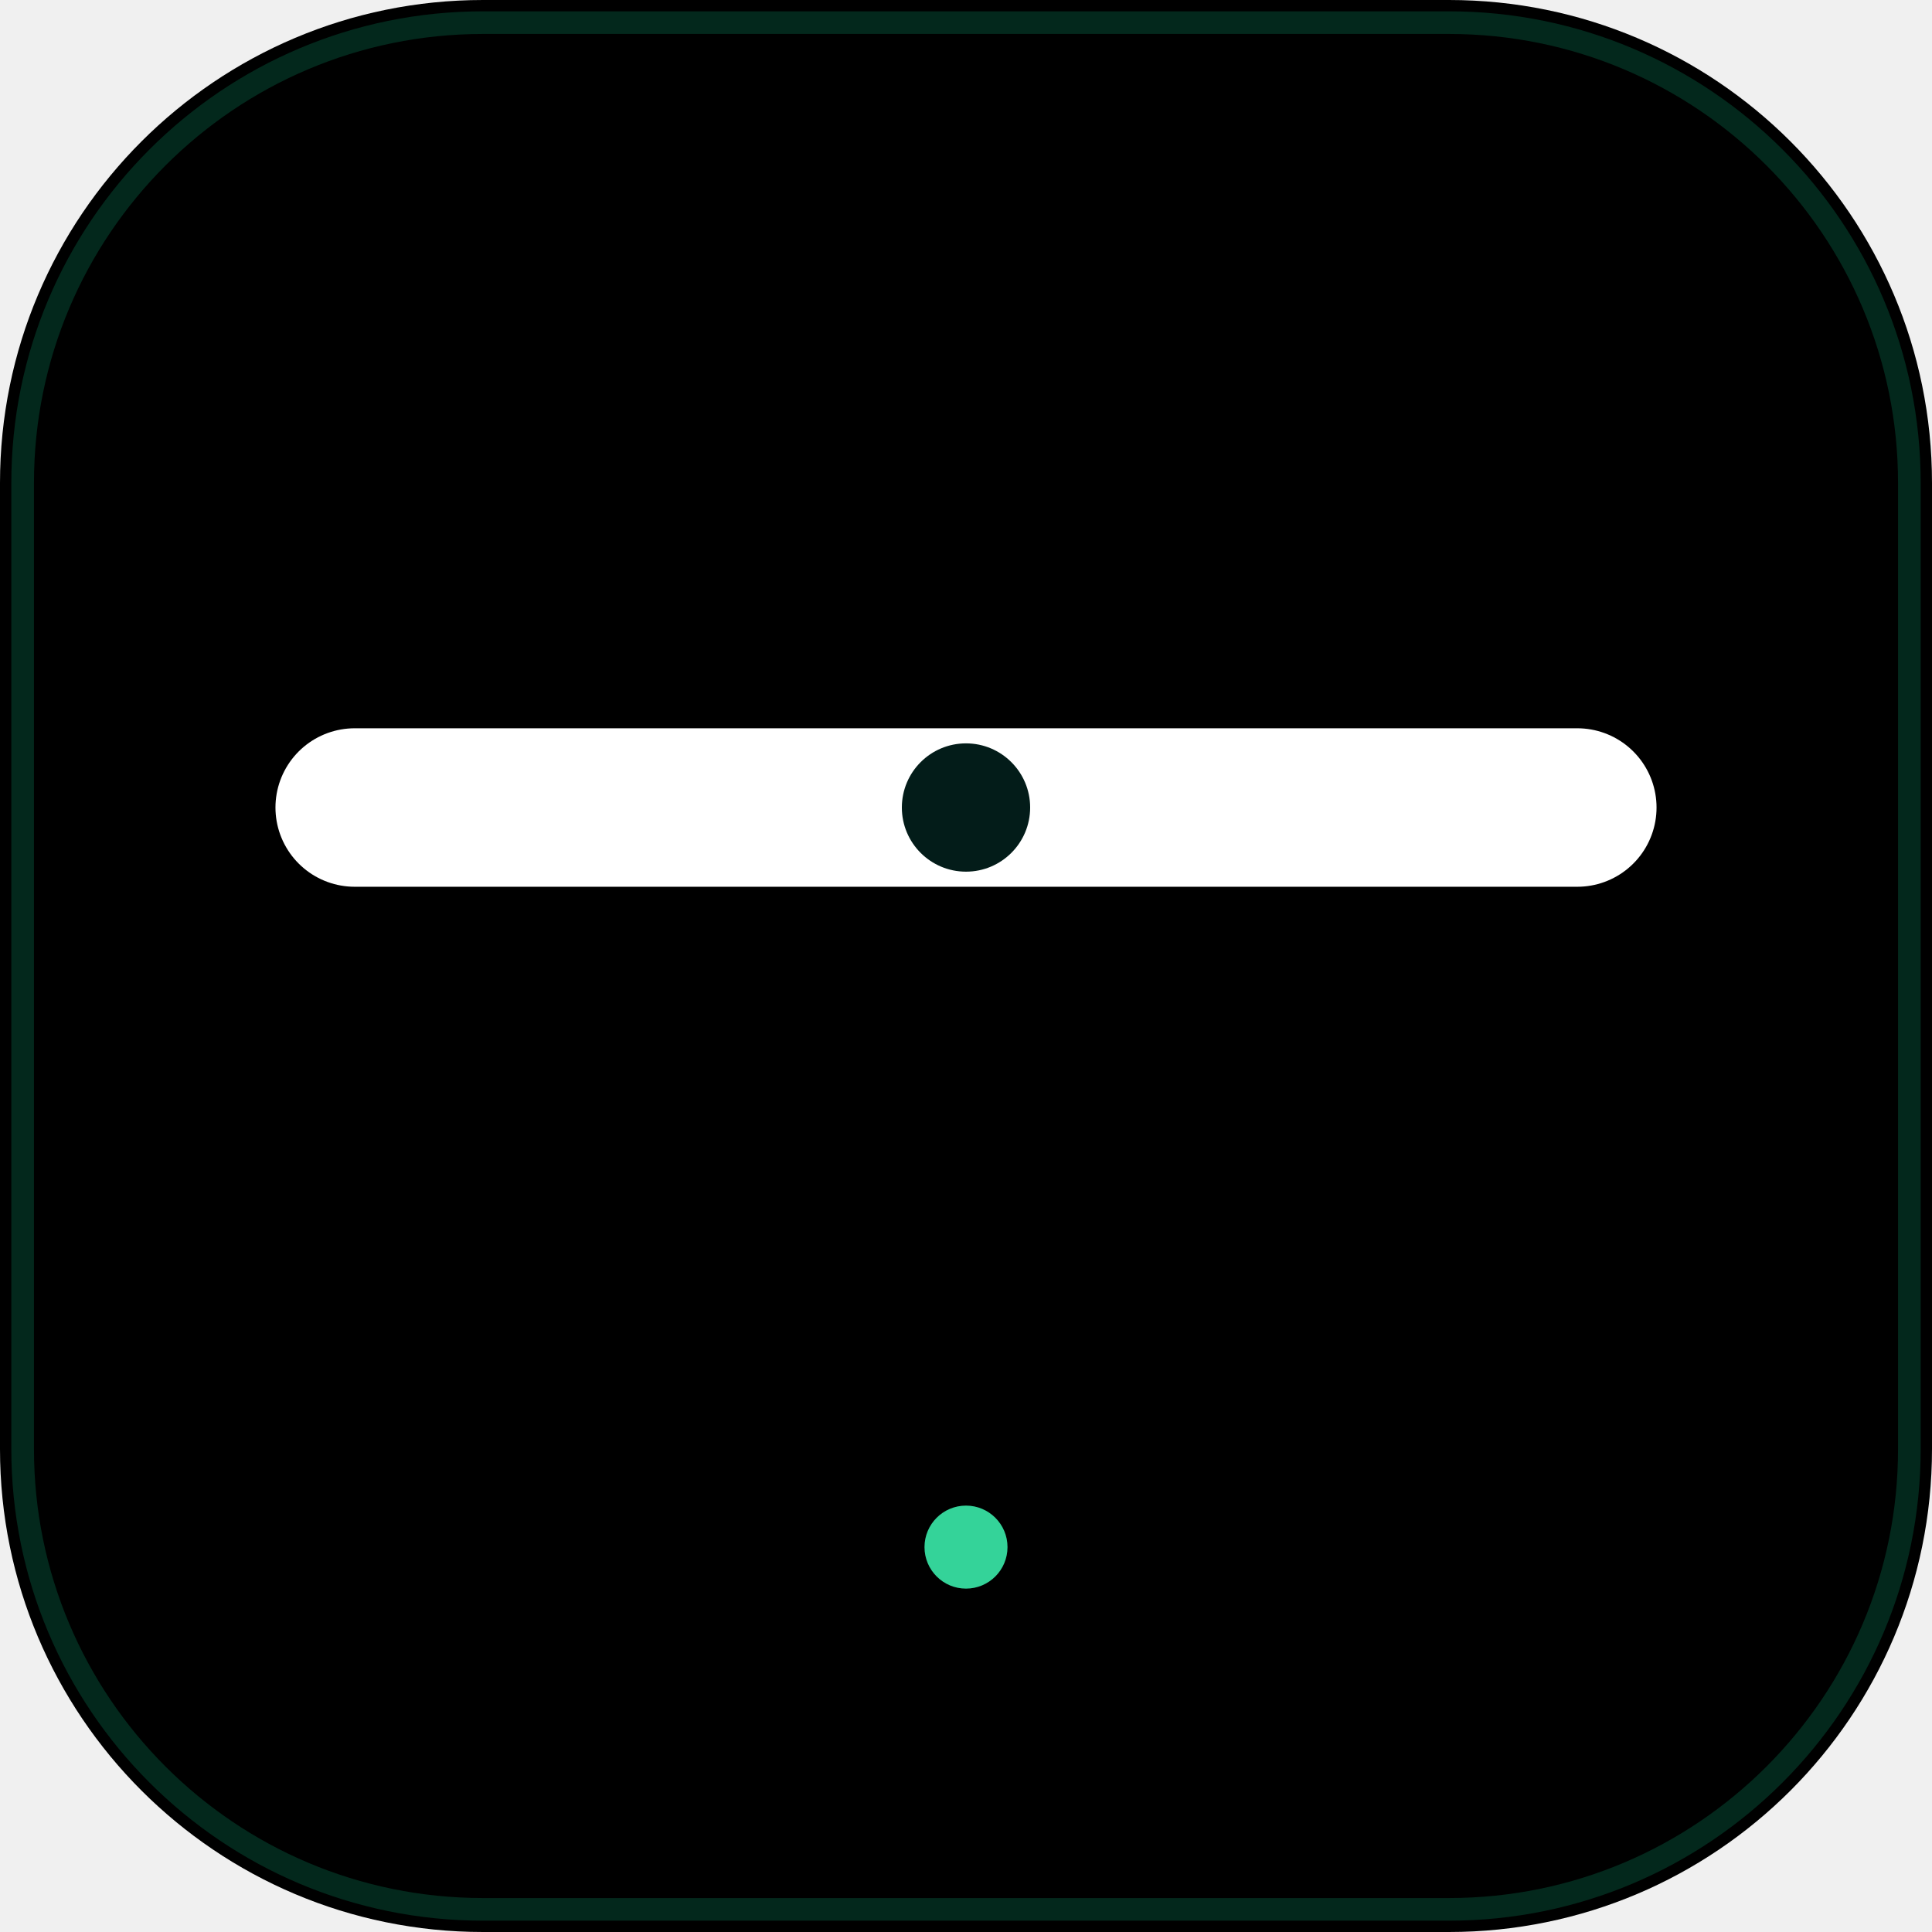
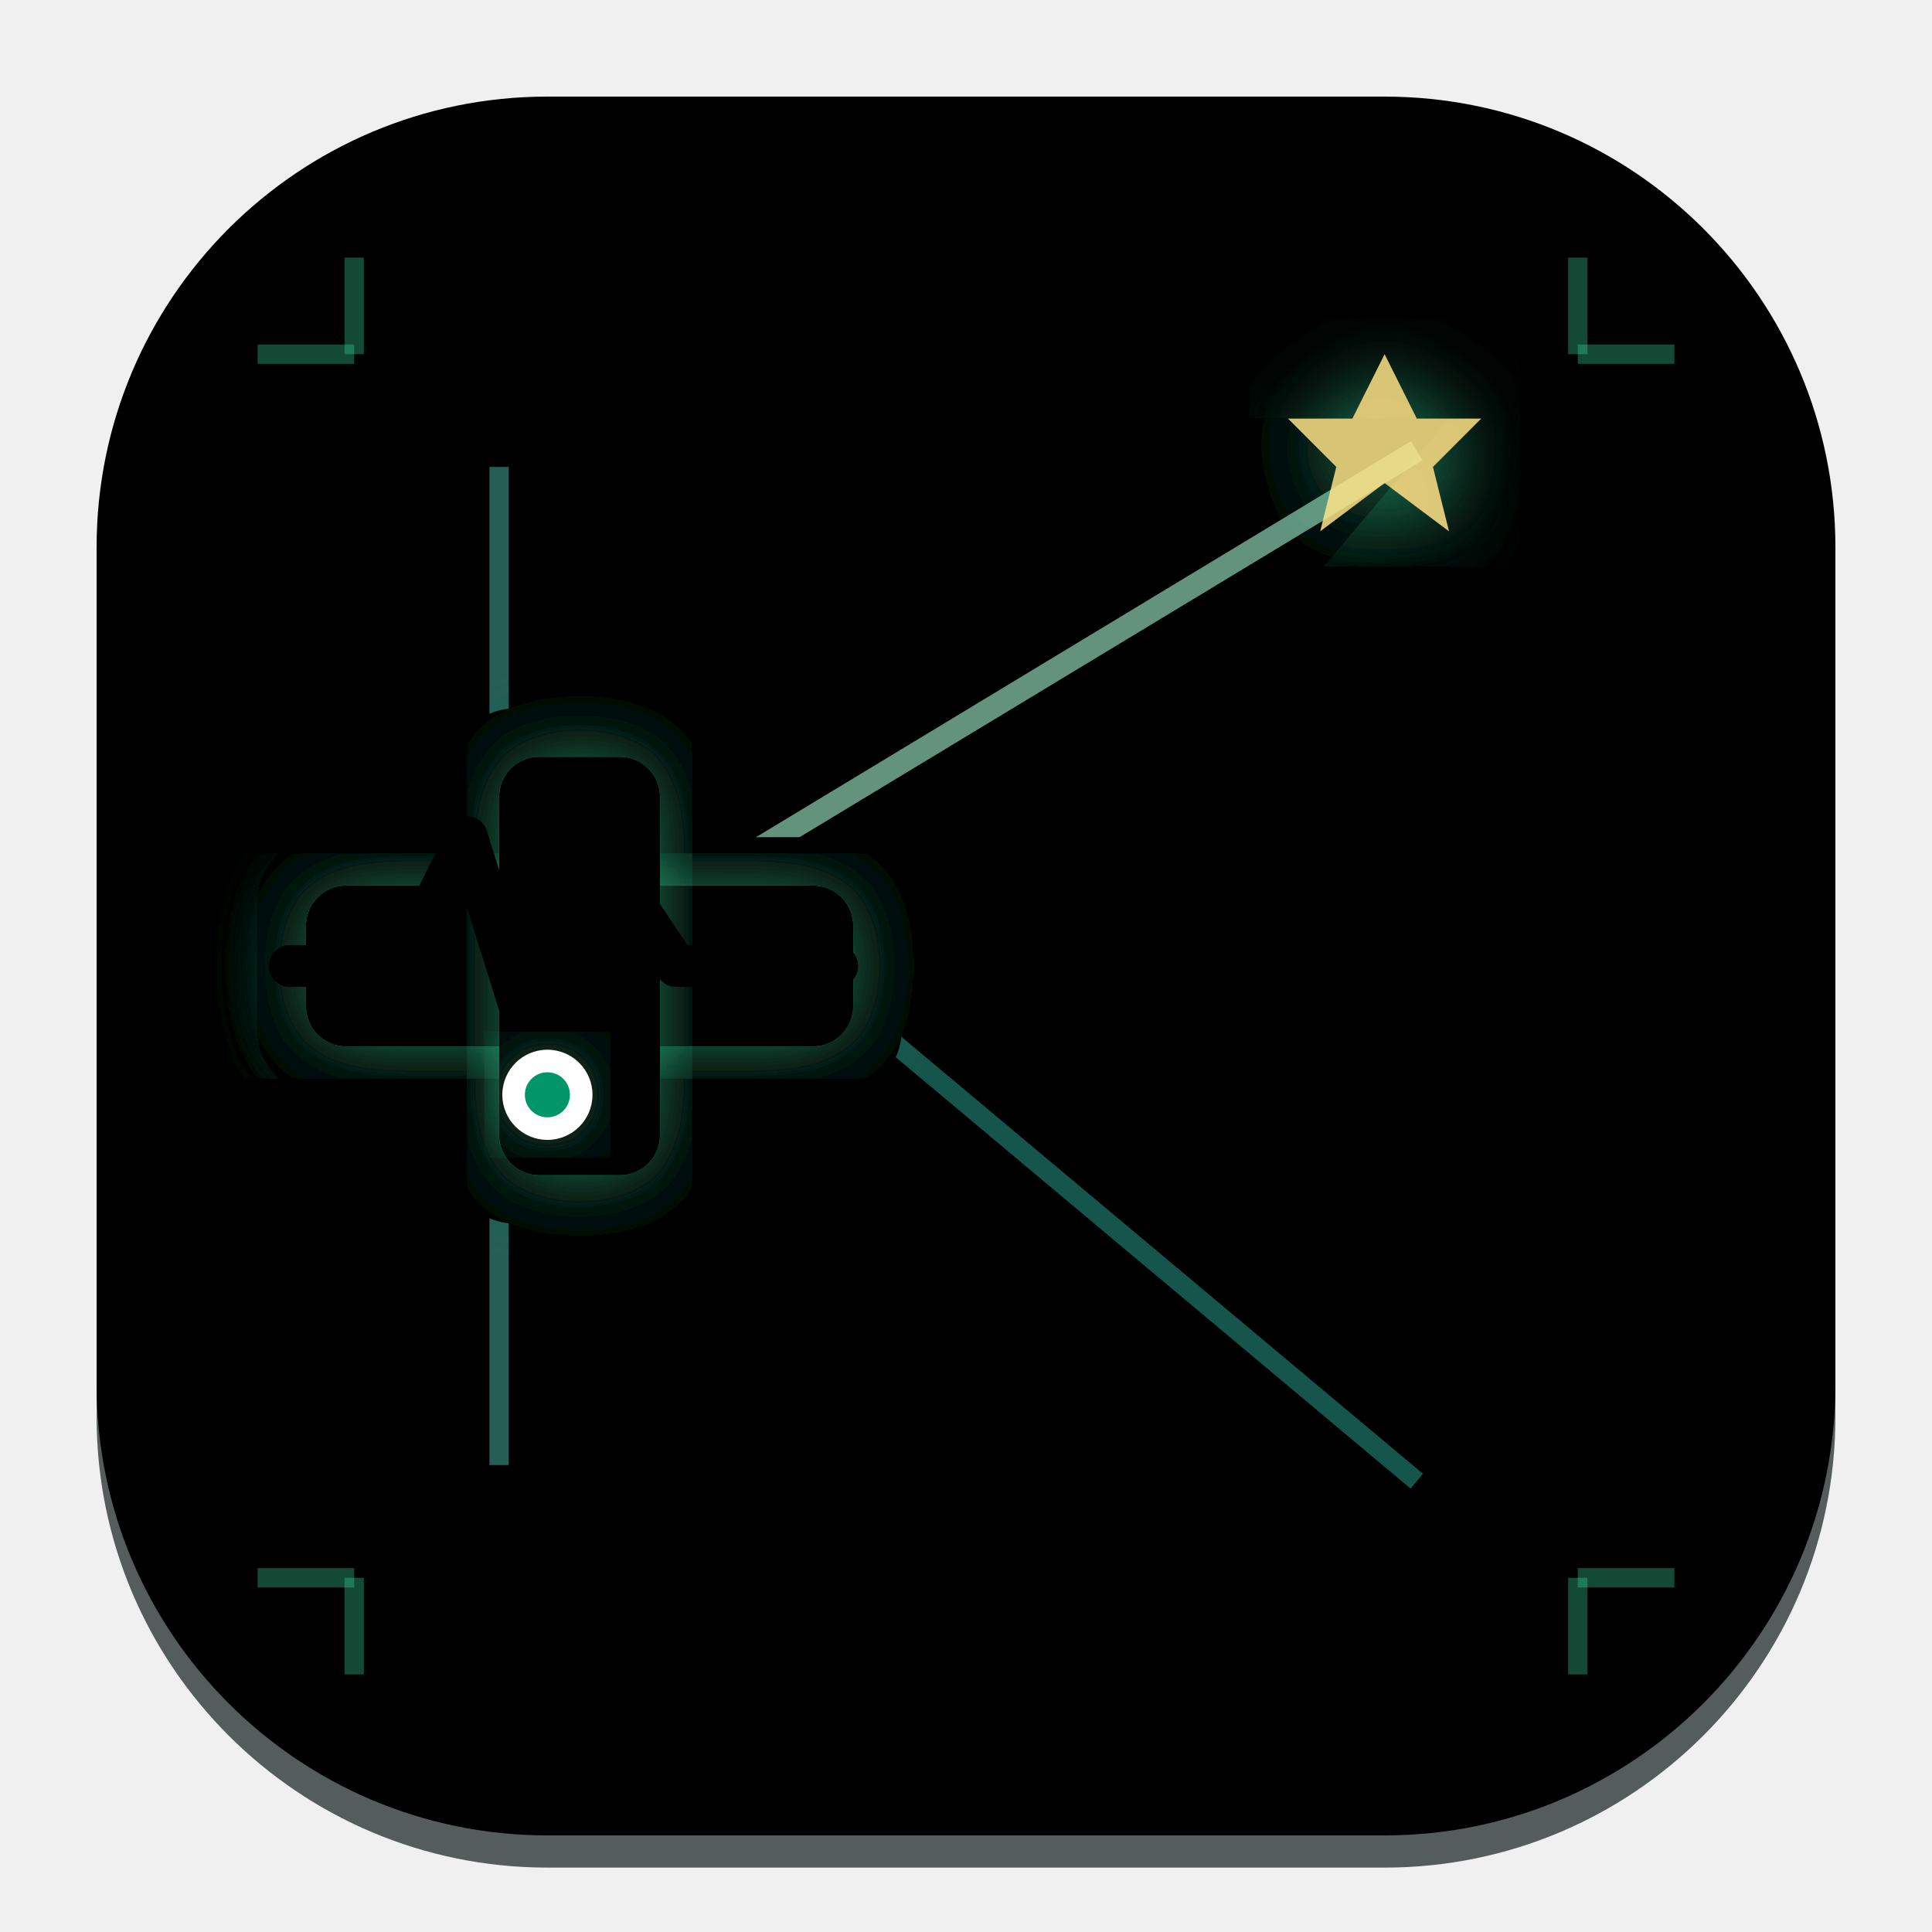
- <svg xmlns="http://www.w3.org/2000/svg" viewBox="0 0 512 512" fill="none" width="512" height="512">
+ <svg xmlns="http://www.w3.org/2000/svg" viewBox="0 0 120 120" fill="none" width="512" height="512">
  <defs>
-     <linearGradient id="genzBaseGrad512" x1="0%" y1="0%" x2="100%" y2="100%">
-       <stop offset="0%" stopColor="#031c19" />
-       <stop offset="100%" stopColor="#063f39" />
+     <linearGradient id="kpBaseGrad" x1="0%" y1="0%" x2="100%" y2="100%">
+       <stop offset="0%" stopColor="#021C19" />
+       <stop offset="45%" stopColor="#063D36" />
+       <stop offset="100%" stopColor="#011412" />
    </linearGradient>
-     <linearGradient id="genzMintGrad512" x1="0%" y1="0%" x2="100%" y2="100%">
-       <stop offset="0%" stopColor="#34d399" />
+     <linearGradient id="kpBevelGrad" x1="0%" y1="0%" x2="100%" y2="100%">
+       <stop offset="0%" stopColor="#2DD4BF" stopOpacity="0.6" />
+       <stop offset="50%" stopColor="#10B981" stopOpacity="0.25" />
+       <stop offset="100%" stopColor="#047857" stopOpacity="0.5" />
+     </linearGradient>
+     <linearGradient id="kpPillarGrad" x1="0%" y1="0%" x2="100%" y2="100%">
+       <stop offset="0%" stopColor="#14B8A6" />
+       <stop offset="50%" stopColor="#0D9488" />
+       <stop offset="100%" stopColor="#047857" />
+     </linearGradient>
+     <linearGradient id="kpArmUpper" x1="20%" y1="100%" x2="90%" y2="0%">
+       <stop offset="0%" stopColor="#10B981" />
+       <stop offset="50%" stopColor="#2DD4BF" />
+       <stop offset="100%" stopColor="#5EEAD4" />
+     </linearGradient>
+     <linearGradient id="kpArmLower" x1="0%" y1="0%" x2="100%" y2="100%">
+       <stop offset="0%" stopColor="#0D9488" />
+       <stop offset="70%" stopColor="#065F46" />
+       <stop offset="100%" stopColor="#022C22" />
+     </linearGradient>
+     <linearGradient id="kpSurgicalCross" x1="0%" y1="0%" x2="0%" y2="100%">
+       <stop offset="0%" stopColor="#FFFFFF" />
+       <stop offset="100%" stopColor="#F0FDF4" />
+     </linearGradient>
+     <linearGradient id="kpPulseLine" x1="0%" y1="0%" x2="100%" y2="0%">
+       <stop offset="0%" stopColor="#059669" />
+       <stop offset="35%" stopColor="#0F766E" />
+       <stop offset="50%" stopColor="#14B8A6" />
+       <stop offset="70%" stopColor="#0F766E" />
      <stop offset="100%" stopColor="#059669" />
    </linearGradient>
-     <linearGradient id="genzAccentSpark512" x1="0%" y1="0%" x2="100%" y2="100%">
-       <stop offset="0%" stopColor="#6ee7b7" />
-       <stop offset="100%" stopColor="#10b981" />
-     </linearGradient>
+     <radialGradient id="kpBacklight" cx="50%" cy="50%" r="50%">
+       <stop offset="0%" stopColor="#10B981" stopOpacity="0.32" />
+       <stop offset="100%" stopColor="#000000" stopOpacity="0" />
+     </radialGradient>
+     <filter id="kpEmblemShadow" x="-15%" y="-15%" width="130%" height="130%">
+       <feDropShadow dx="0" dy="3" stdDeviation="3" flood-color="#000000" flood-opacity="0.5" />
+     </filter>
+     <filter id="kpCoreGlow" x="-20%" y="-20%" width="140%" height="140%">
+       <feDropShadow dx="0" dy="0" stdDeviation="2.5" flood-color="#34D399" flood-opacity="0.6" />
+     </filter>
  </defs>
-   <rect width="512" height="512" rx="128" fill="url(#genzBaseGrad512)" />
-   <rect x="6" y="6" width="500" height="500" rx="122" stroke="#10b981" stroke-width="6" stroke-opacity="0.22" />
-   <path d="M154 136V256C154 312.3 199.7 358 256 358C312.3 358 358 312.3 358 256V136" stroke="url(#genzMintGrad512)" stroke-width="42" stroke-linecap="round" stroke-linejoin="round" />
-   <line x1="94" y1="214" x2="418" y2="214" stroke="#ffffff" stroke-width="42" stroke-linecap="round" />
-   <line x1="256" y1="94" x2="256" y2="214" stroke="url(#genzAccentSpark512)" stroke-width="42" stroke-linecap="round" />
-   <circle cx="256" cy="214" r="17" fill="#031c19" />
-   <circle cx="256" cy="410" r="11" fill="#34d399" />
+   <rect x="6" y="8" width="108" height="108" rx="28" fill="#010D0C" opacity="0.65" />
+   <rect x="6" y="6" width="108" height="108" rx="28" fill="url(#kpBaseGrad)" />
+   <circle cx="60" cy="60" r="46" fill="url(#kpBacklight)" />
+   <rect x="7.5" y="7.5" width="105" height="105" rx="26.5" stroke="url(#kpBevelGrad)" stroke-width="1.5" />
+   <line x1="16" y1="22" x2="22" y2="22" stroke="#34D399" stroke-width="1.2" stroke-opacity="0.35" />
+   <line x1="22" y1="16" x2="22" y2="22" stroke="#34D399" stroke-width="1.2" stroke-opacity="0.35" />
+   <line x1="104" y1="22" x2="98" y2="22" stroke="#34D399" stroke-width="1.2" stroke-opacity="0.35" />
+   <line x1="98" y1="16" x2="98" y2="22" stroke="#34D399" stroke-width="1.2" stroke-opacity="0.35" />
+   <line x1="16" y1="98" x2="22" y2="98" stroke="#34D399" stroke-width="1.2" stroke-opacity="0.35" />
+   <line x1="22" y1="104" x2="22" y2="98" stroke="#34D399" stroke-width="1.2" stroke-opacity="0.35" />
+   <line x1="104" y1="98" x2="98" y2="98" stroke="#34D399" stroke-width="1.2" stroke-opacity="0.35" />
+   <line x1="98" y1="104" x2="98" y2="98" stroke="#34D399" stroke-width="1.2" stroke-opacity="0.35" />
+   <g filter="url(#kpEmblemShadow)">
+     <rect x="28" y="26" width="16" height="68" rx="4.5" fill="url(#kpPillarGrad)" />
+     <line x1="31" y1="29" x2="31" y2="91" stroke="#5EEAD4" stroke-width="1.2" stroke-opacity="0.4" />
+     <path d="M 42 56 L 72 26 L 90 26 L 56 66 Z" fill="url(#kpArmUpper)" />
+     <line x1="45" y1="54" x2="88" y2="28" stroke="#A7F3D0" stroke-width="1.4" stroke-opacity="0.6" />
+     <path d="M 48 58 L 72 94 L 92 94 L 62 50 Z" fill="url(#kpArmLower)" />
+     <line x1="51" y1="61" x2="88" y2="92" stroke="#2DD4BF" stroke-width="1.2" stroke-opacity="0.4" />
+     <rect x="16" y="52" width="40" height="16" rx="4" fill="url(#kpPillarGrad)" />
+     <rect x="28" y="44" width="16" height="32" rx="4" fill="url(#kpPillarGrad)" />
+     <rect x="19" y="55" width="34" height="10" rx="2.5" fill="url(#kpSurgicalCross)" filter="url(#kpCoreGlow)" />
+     <rect x="31" y="47" width="10" height="26" rx="2.5" fill="url(#kpSurgicalCross)" filter="url(#kpCoreGlow)" />
+     <path d="M 18 60 L 25 60 L 29 52 L 34 68 L 38 54 L 42 60 L 52 60" stroke="url(#kpPulseLine)" stroke-width="2.6" stroke-linecap="round" stroke-linejoin="round" />
+     <circle cx="34" cy="68" r="2.8" fill="#FFFFFF" filter="url(#kpCoreGlow)" />
+     <circle cx="34" cy="68" r="1.4" fill="#059669" />
+     <polygon points="86,22 88,26 92,26 89,29 90,33 86,30 82,33 83,29 80,26 84,26" fill="#FDE68A" filter="url(#kpCoreGlow)" opacity="0.85" />
+   </g>
</svg>
